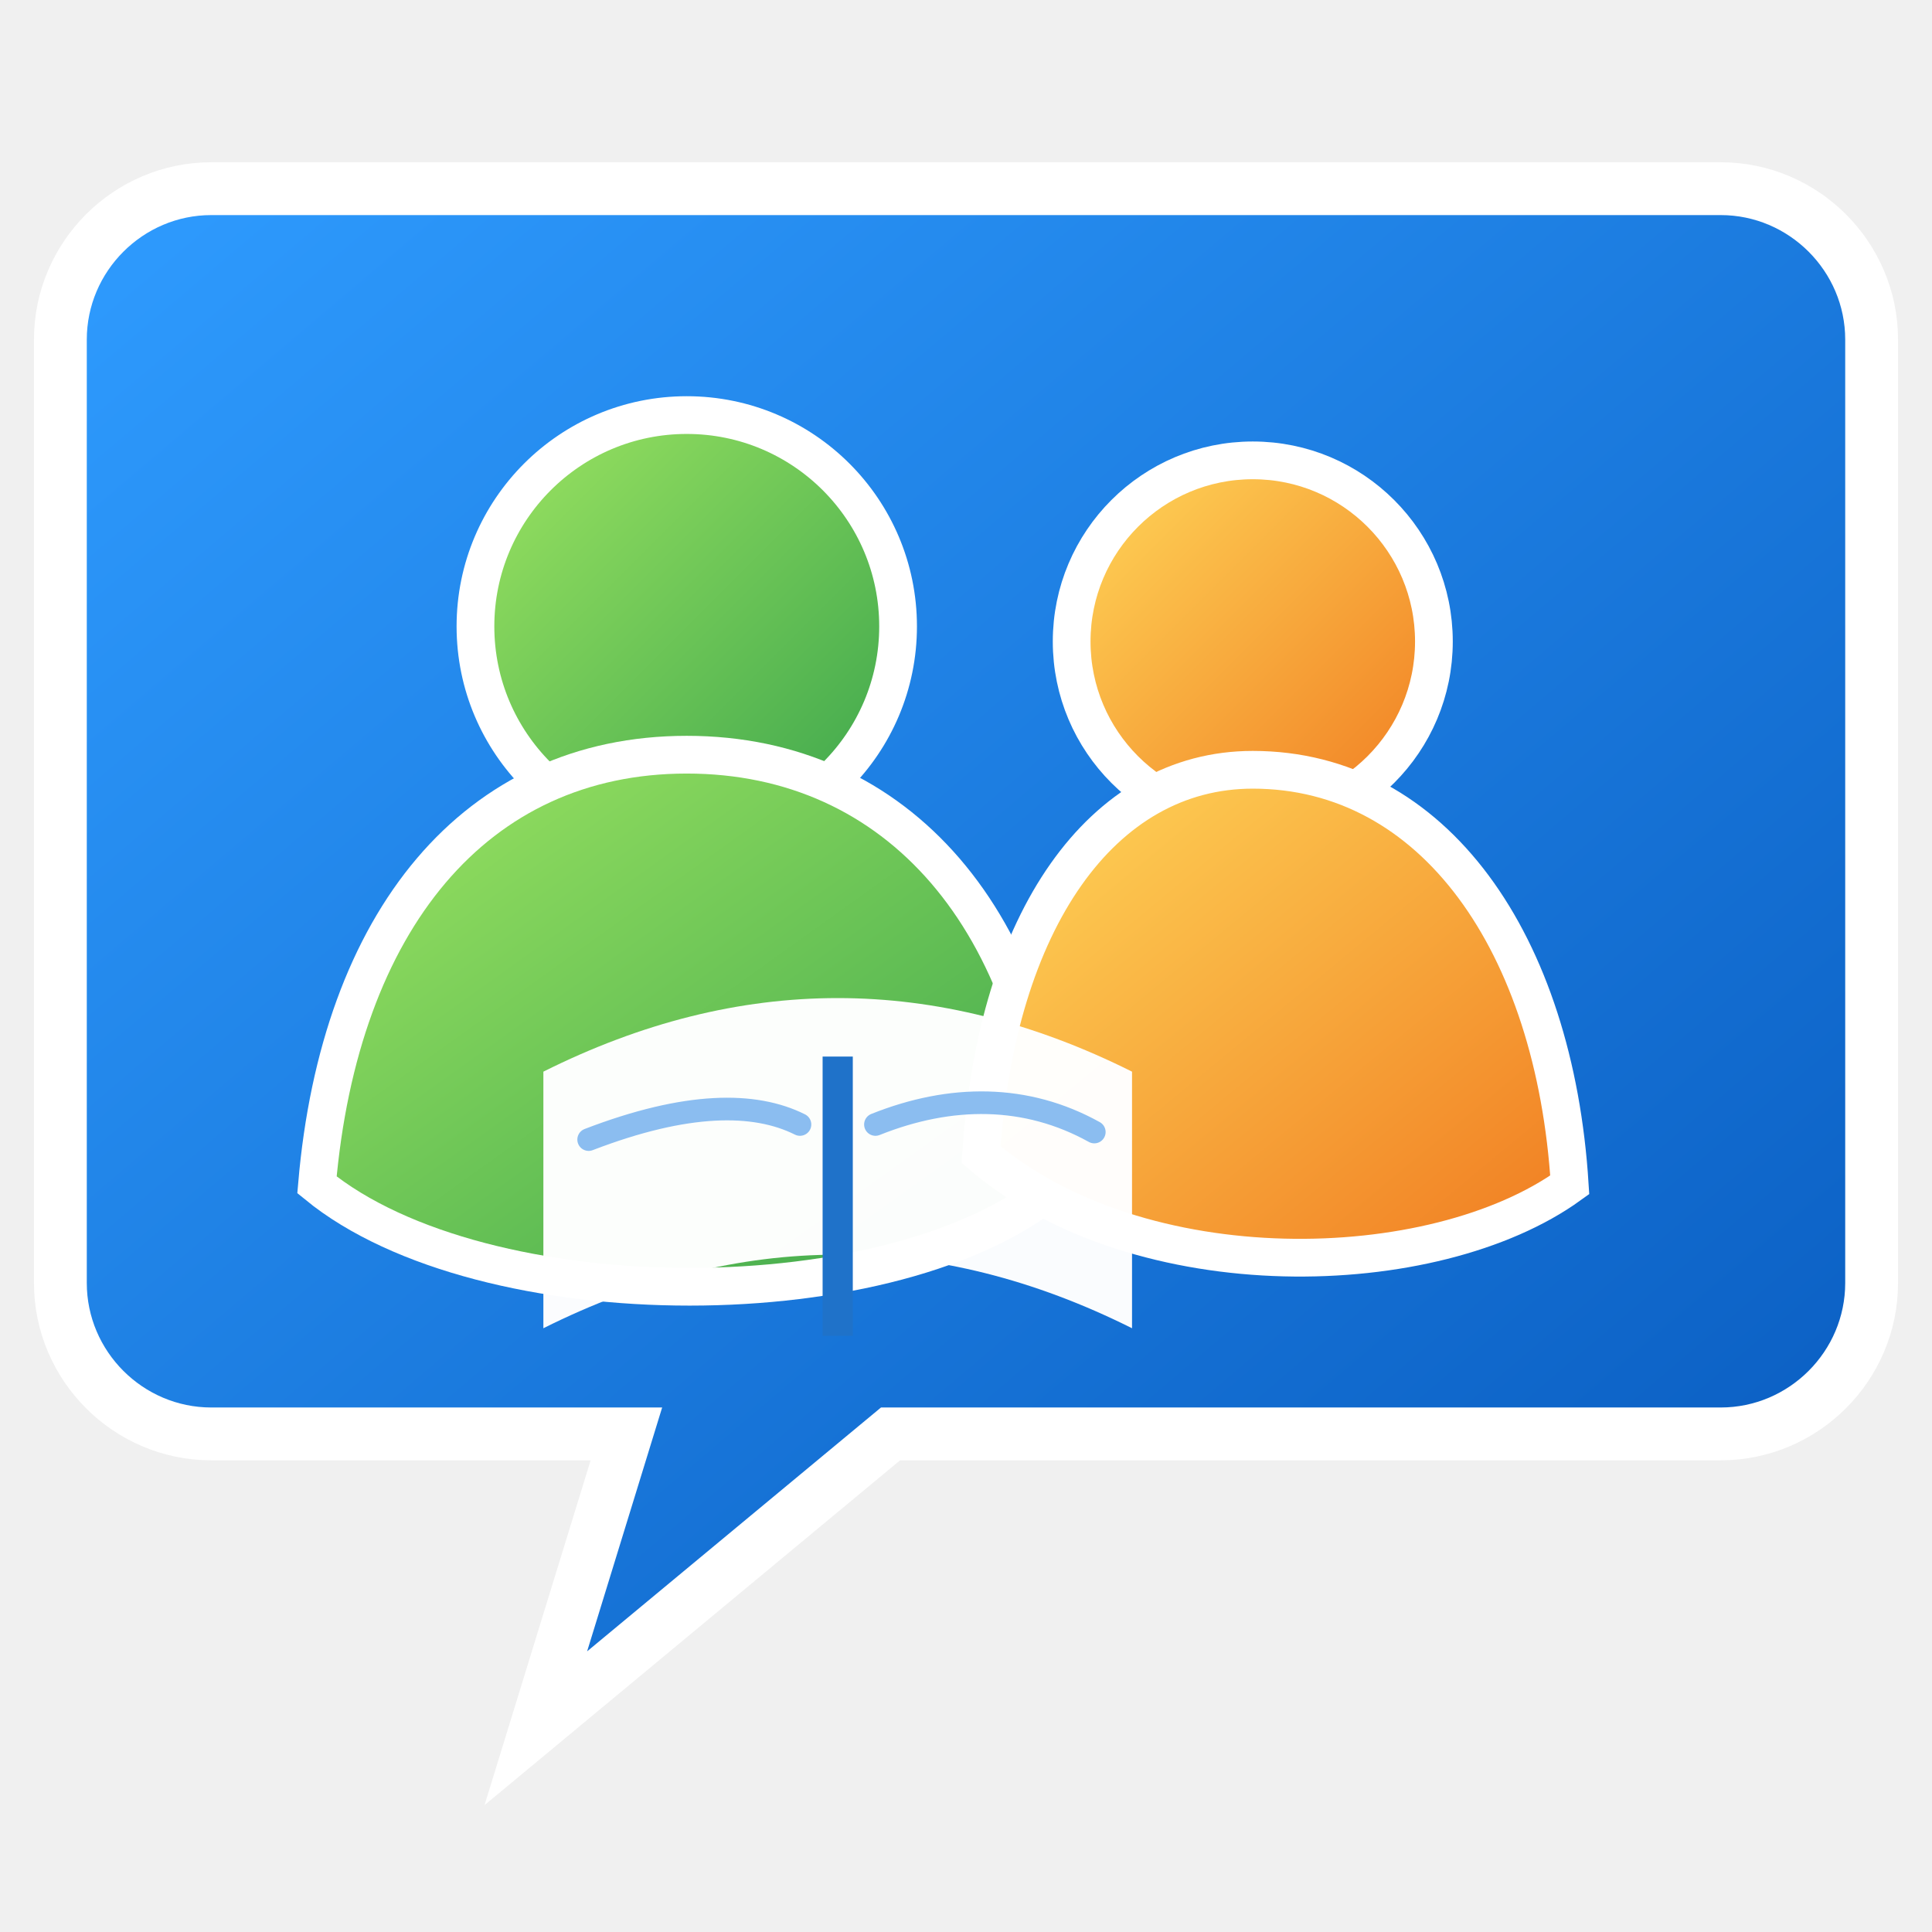
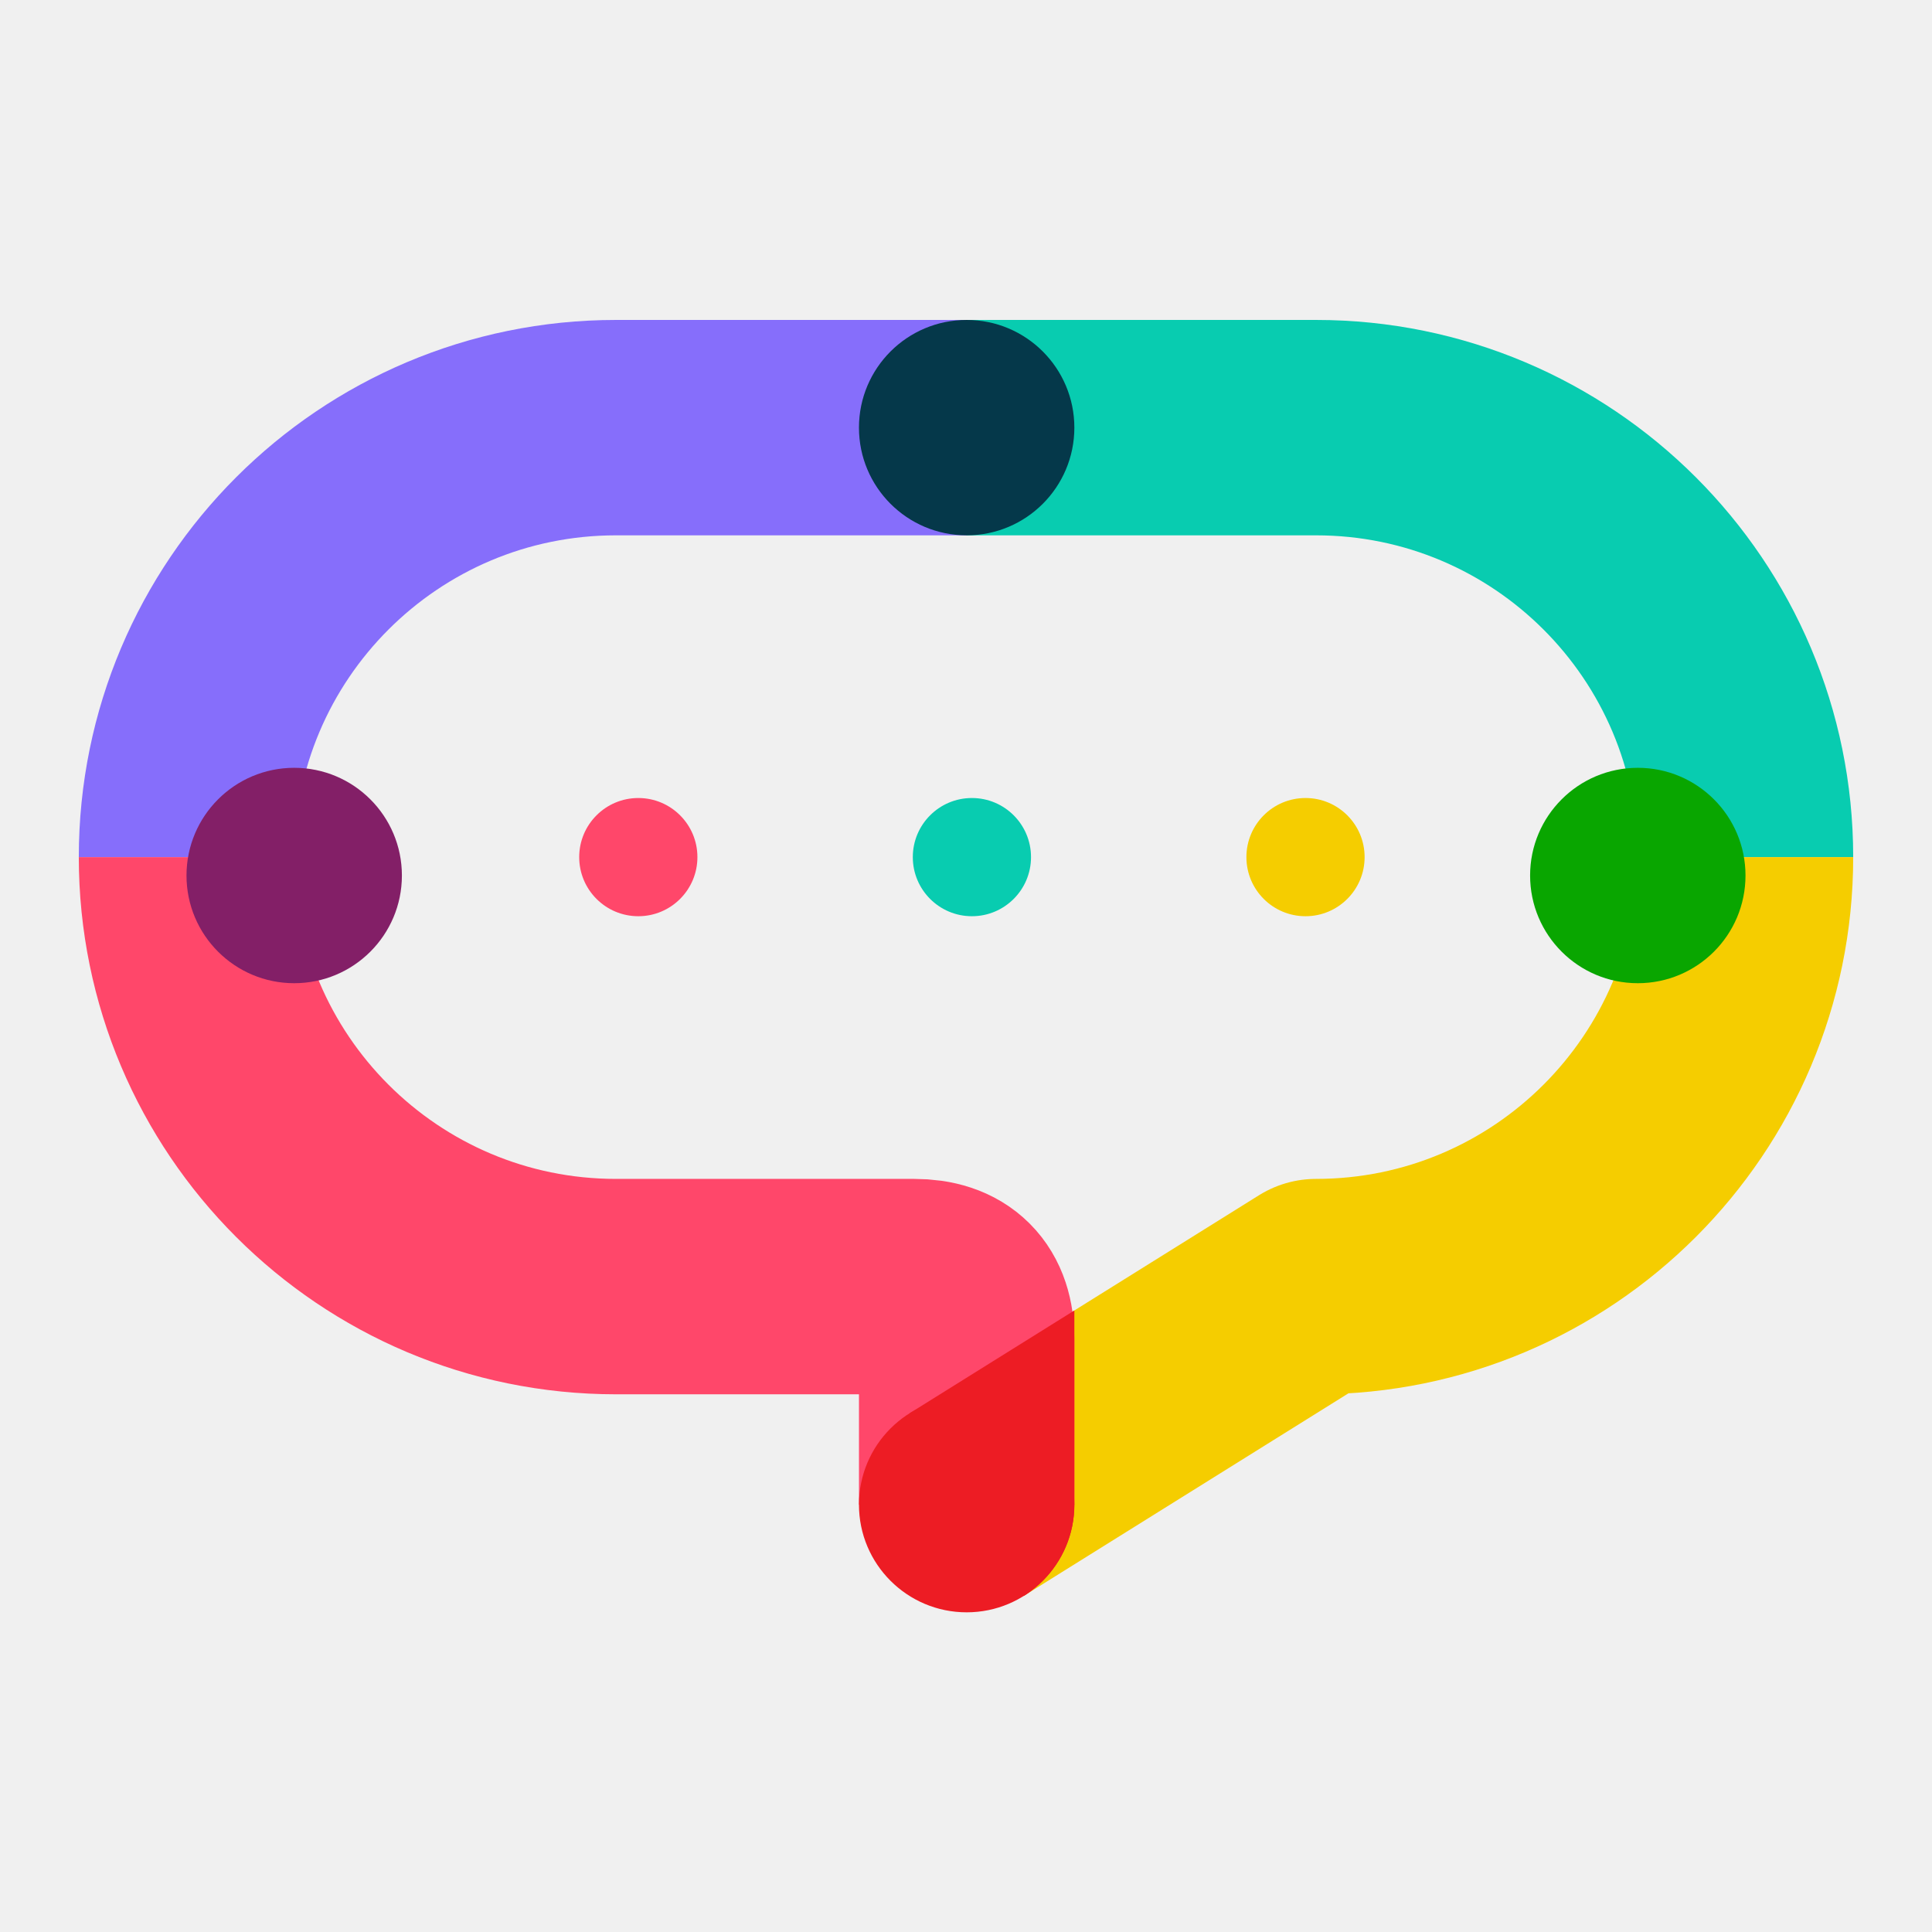
- <svg xmlns="http://www.w3.org/2000/svg" width="256" height="256" viewBox="0 0 256 256">
+ <svg xmlns="http://www.w3.org/2000/svg" viewBox="585.0 482.2 735.5 735.5" width="512" height="512">
  <defs>
-     <linearGradient id="bubble" x1="0" y1="0" x2="1" y2="1">
-       <stop offset="0" stop-color="#2f9cff" />
-       <stop offset="1" stop-color="#0759bd" />
-     </linearGradient>
-     <linearGradient id="green" x1="0" y1="0" x2="1" y2="1">
-       <stop offset="0" stop-color="#9ee561" />
-       <stop offset="1" stop-color="#39a44c" />
-     </linearGradient>
-     <linearGradient id="orange" x1="0" y1="0" x2="1" y2="1">
-       <stop offset="0" stop-color="#ffd85a" />
-       <stop offset="1" stop-color="#f07b20" />
-     </linearGradient>
+     <clipPath id="icon-tail">
+       <rect x="912.0" y="972.0" width="82" height="83.0" />
+       <circle cx="953.0" cy="1055.0" r="41.0" />
+     </clipPath>
  </defs>
-   <path d="M28 25h200c11 0 20 9 20 20v125c0 11-9 20-20 20H118l-47 39 12-39H28c-11 0-20-9-20-20V45c0-11 9-20 20-20z" fill="url(#bubble)" stroke="#fff" stroke-width="7" />
-   <circle cx="91" cy="83" r="28" fill="url(#green)" stroke="#fff" stroke-width="5" />
-   <path d="M42 157c3-35 21-57 49-57s47 22 49 57c-21 18-76 18-98 0z" fill="url(#green)" stroke="#fff" stroke-width="5" />
-   <circle cx="166" cy="85" r="24" fill="url(#orange)" stroke="#fff" stroke-width="5" />
-   <path d="M130 153c2-31 16-51 36-51 24 0 40 23 42 55-18 13-57 14-78-4z" fill="url(#orange)" stroke="#fff" stroke-width="5" />
-   <path d="M72 142c26-13 52-13 78 0v34c-26-13-52-13-78 0z" fill="#fff" opacity=".98" />
-   <path d="M111 140v37" stroke="#1f72c9" stroke-width="4" />
-   <path d="M78 151c13-5 22-5 28-2M116 149c10-4 20-4 29 1" fill="none" stroke="#8bbdf0" stroke-width="3" stroke-linecap="round" />
+   <path d="M656.0,808.5 A163.5,163.5 0 0 1 819.5,645.0 L953.0,645.0" stroke="#866EFB" fill="none" stroke-width="82" stroke-linejoin="round" />
+   <path d="M953.0,645.0 L1086.0,645.0 A163.5,163.5 0 0 1 1249.5,808.5" stroke="#08CCB0" fill="none" stroke-width="82" stroke-linejoin="round" />
+   <path d="M1249.5,808.5 A163.5,163.5 0 0 1 1086.0,972.0 L953.0,1055.0" stroke="#F5CD00" fill="none" stroke-width="82" stroke-linejoin="round" />
+   <path d="M656.0,808.5 A163.5,163.5 0 0 0 819.5,972.0 L933.0,972.0 Q953.0,972.0 953.0,992.0 L953.0,1055.0" stroke="#FF476A" fill="none" stroke-width="82" stroke-linejoin="round" />
+   <path d="M1249.5,808.5 A163.5,163.5 0 0 1 1086.0,972.0 L953.0,1055.0" stroke="#ED1C24" fill="none" stroke-width="82" stroke-linejoin="round" clip-path="url(#icon-tail)" />
+   <circle cx="953.0" cy="645.0" r="41.0" fill="#05384A" />
+   <circle cx="697.0" cy="815.5" r="41.0" fill="#831F67" />
+   <circle cx="1208.5" cy="815.5" r="41.0" fill="#09A600" />
+   <circle cx="953.0" cy="1055.0" r="41.0" fill="#ED1C24" />
+   <circle cx="828" cy="808.5" r="22.5" fill="#FF476A" />
+   <circle cx="955" cy="808.5" r="22.5" fill="#08CCB0" />
+   <circle cx="1082" cy="808.5" r="22.5" fill="#F5CD00" />
</svg>
